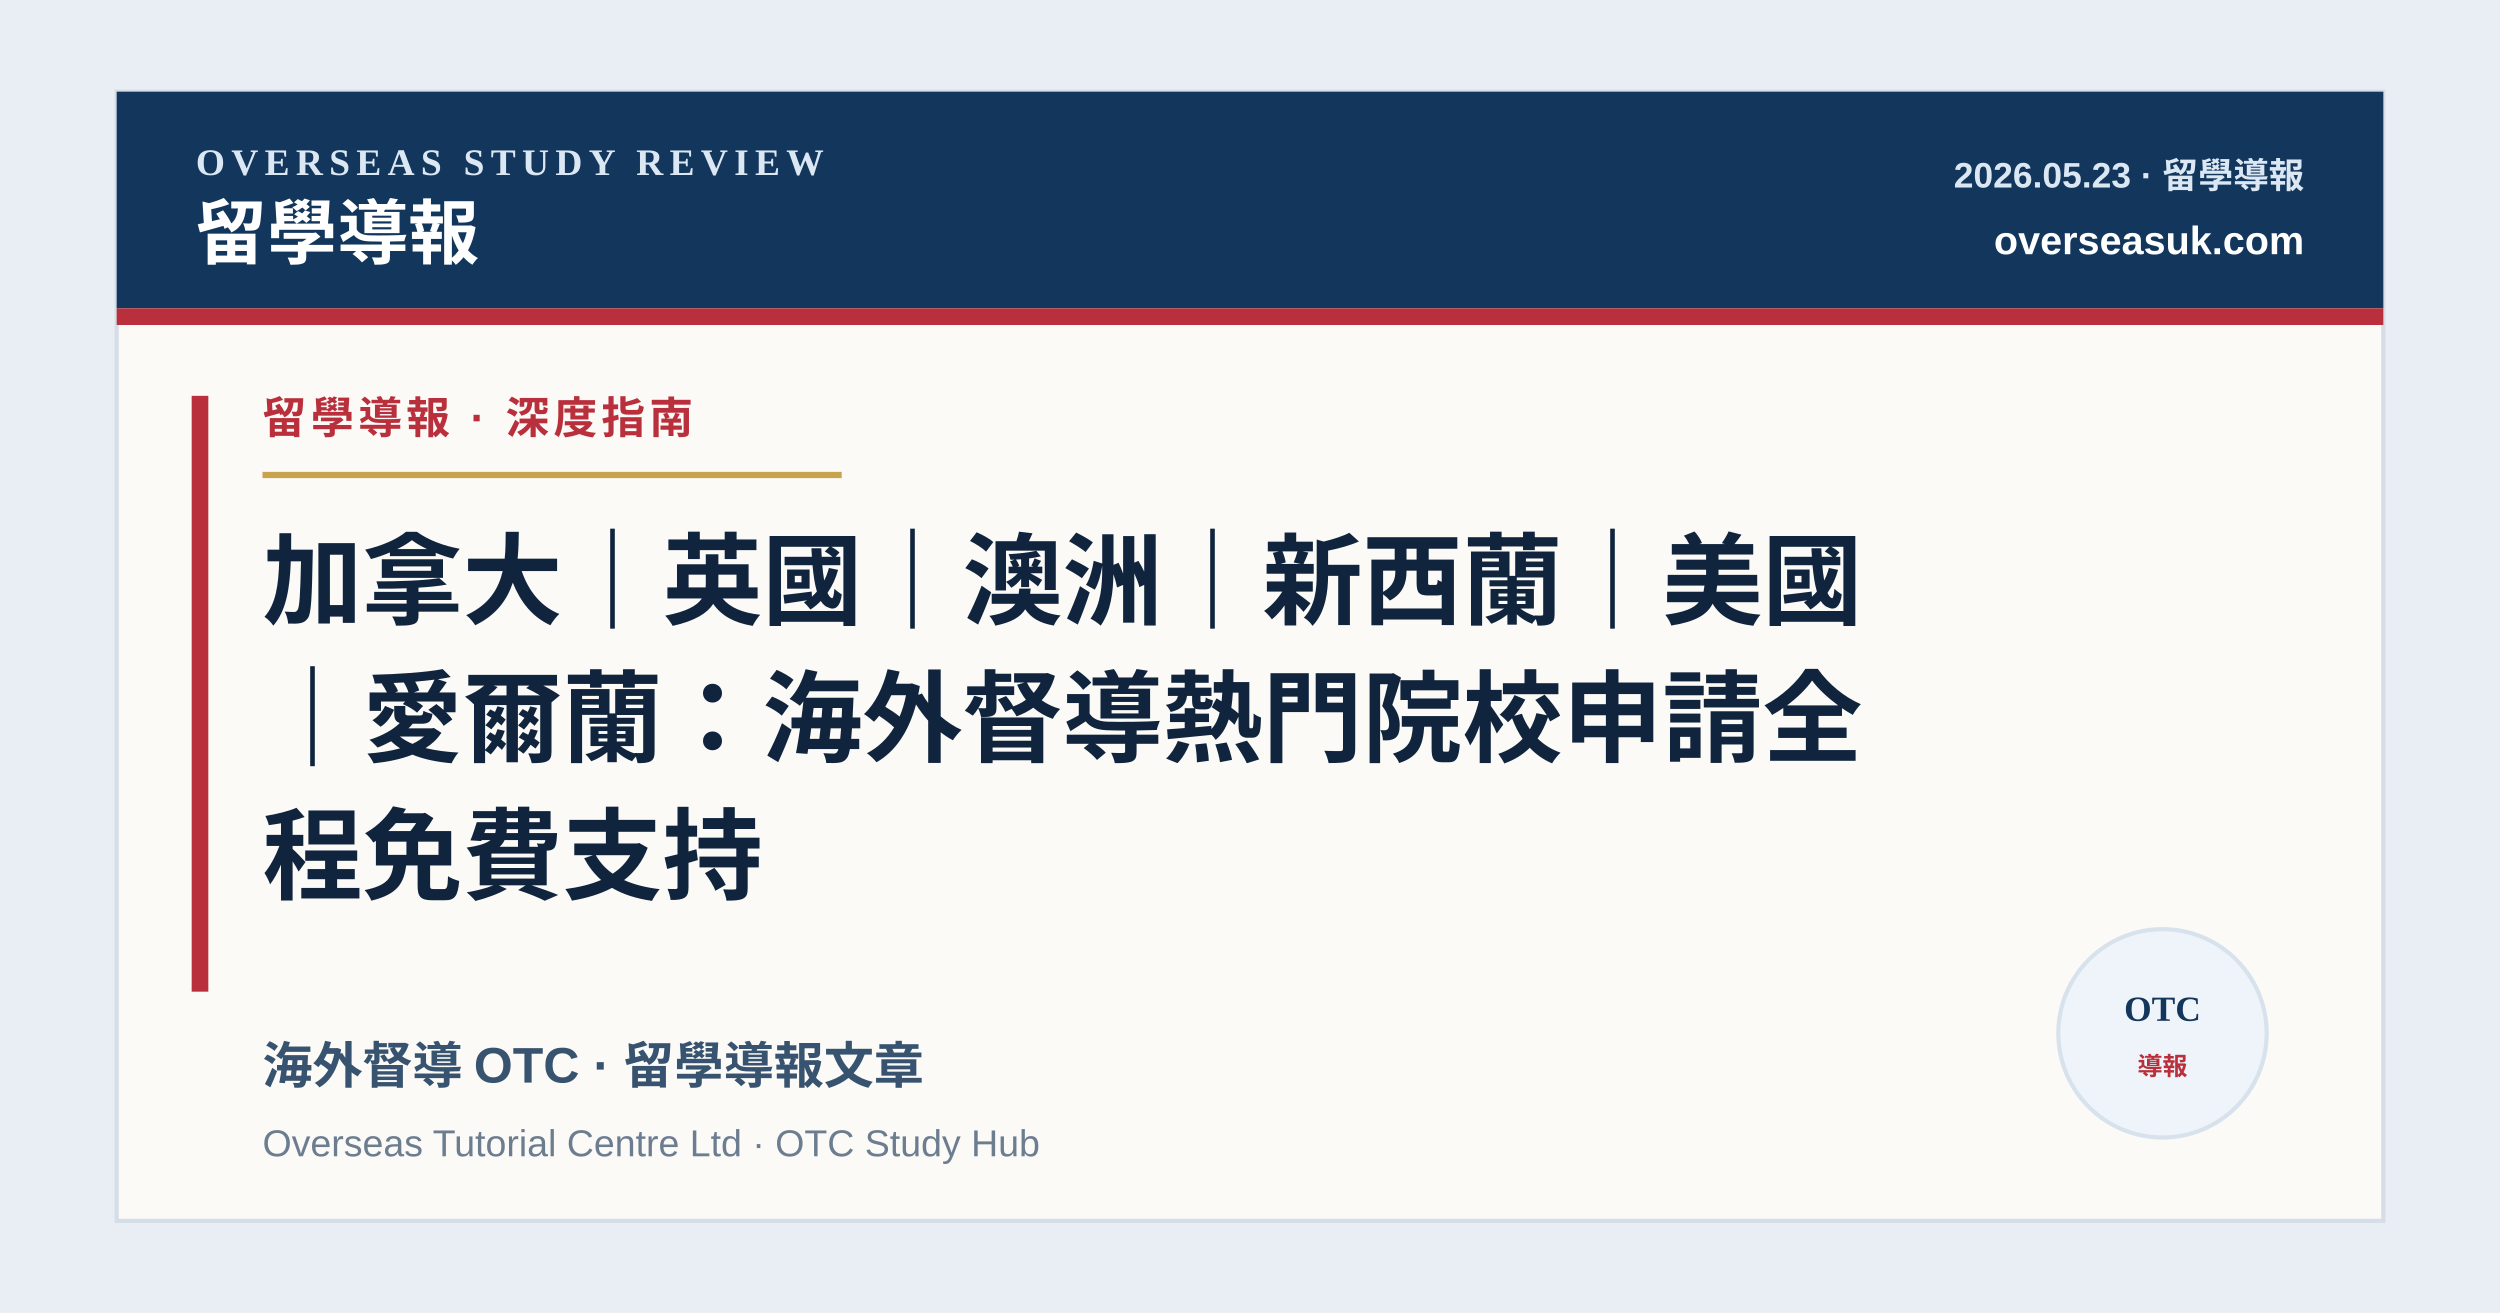
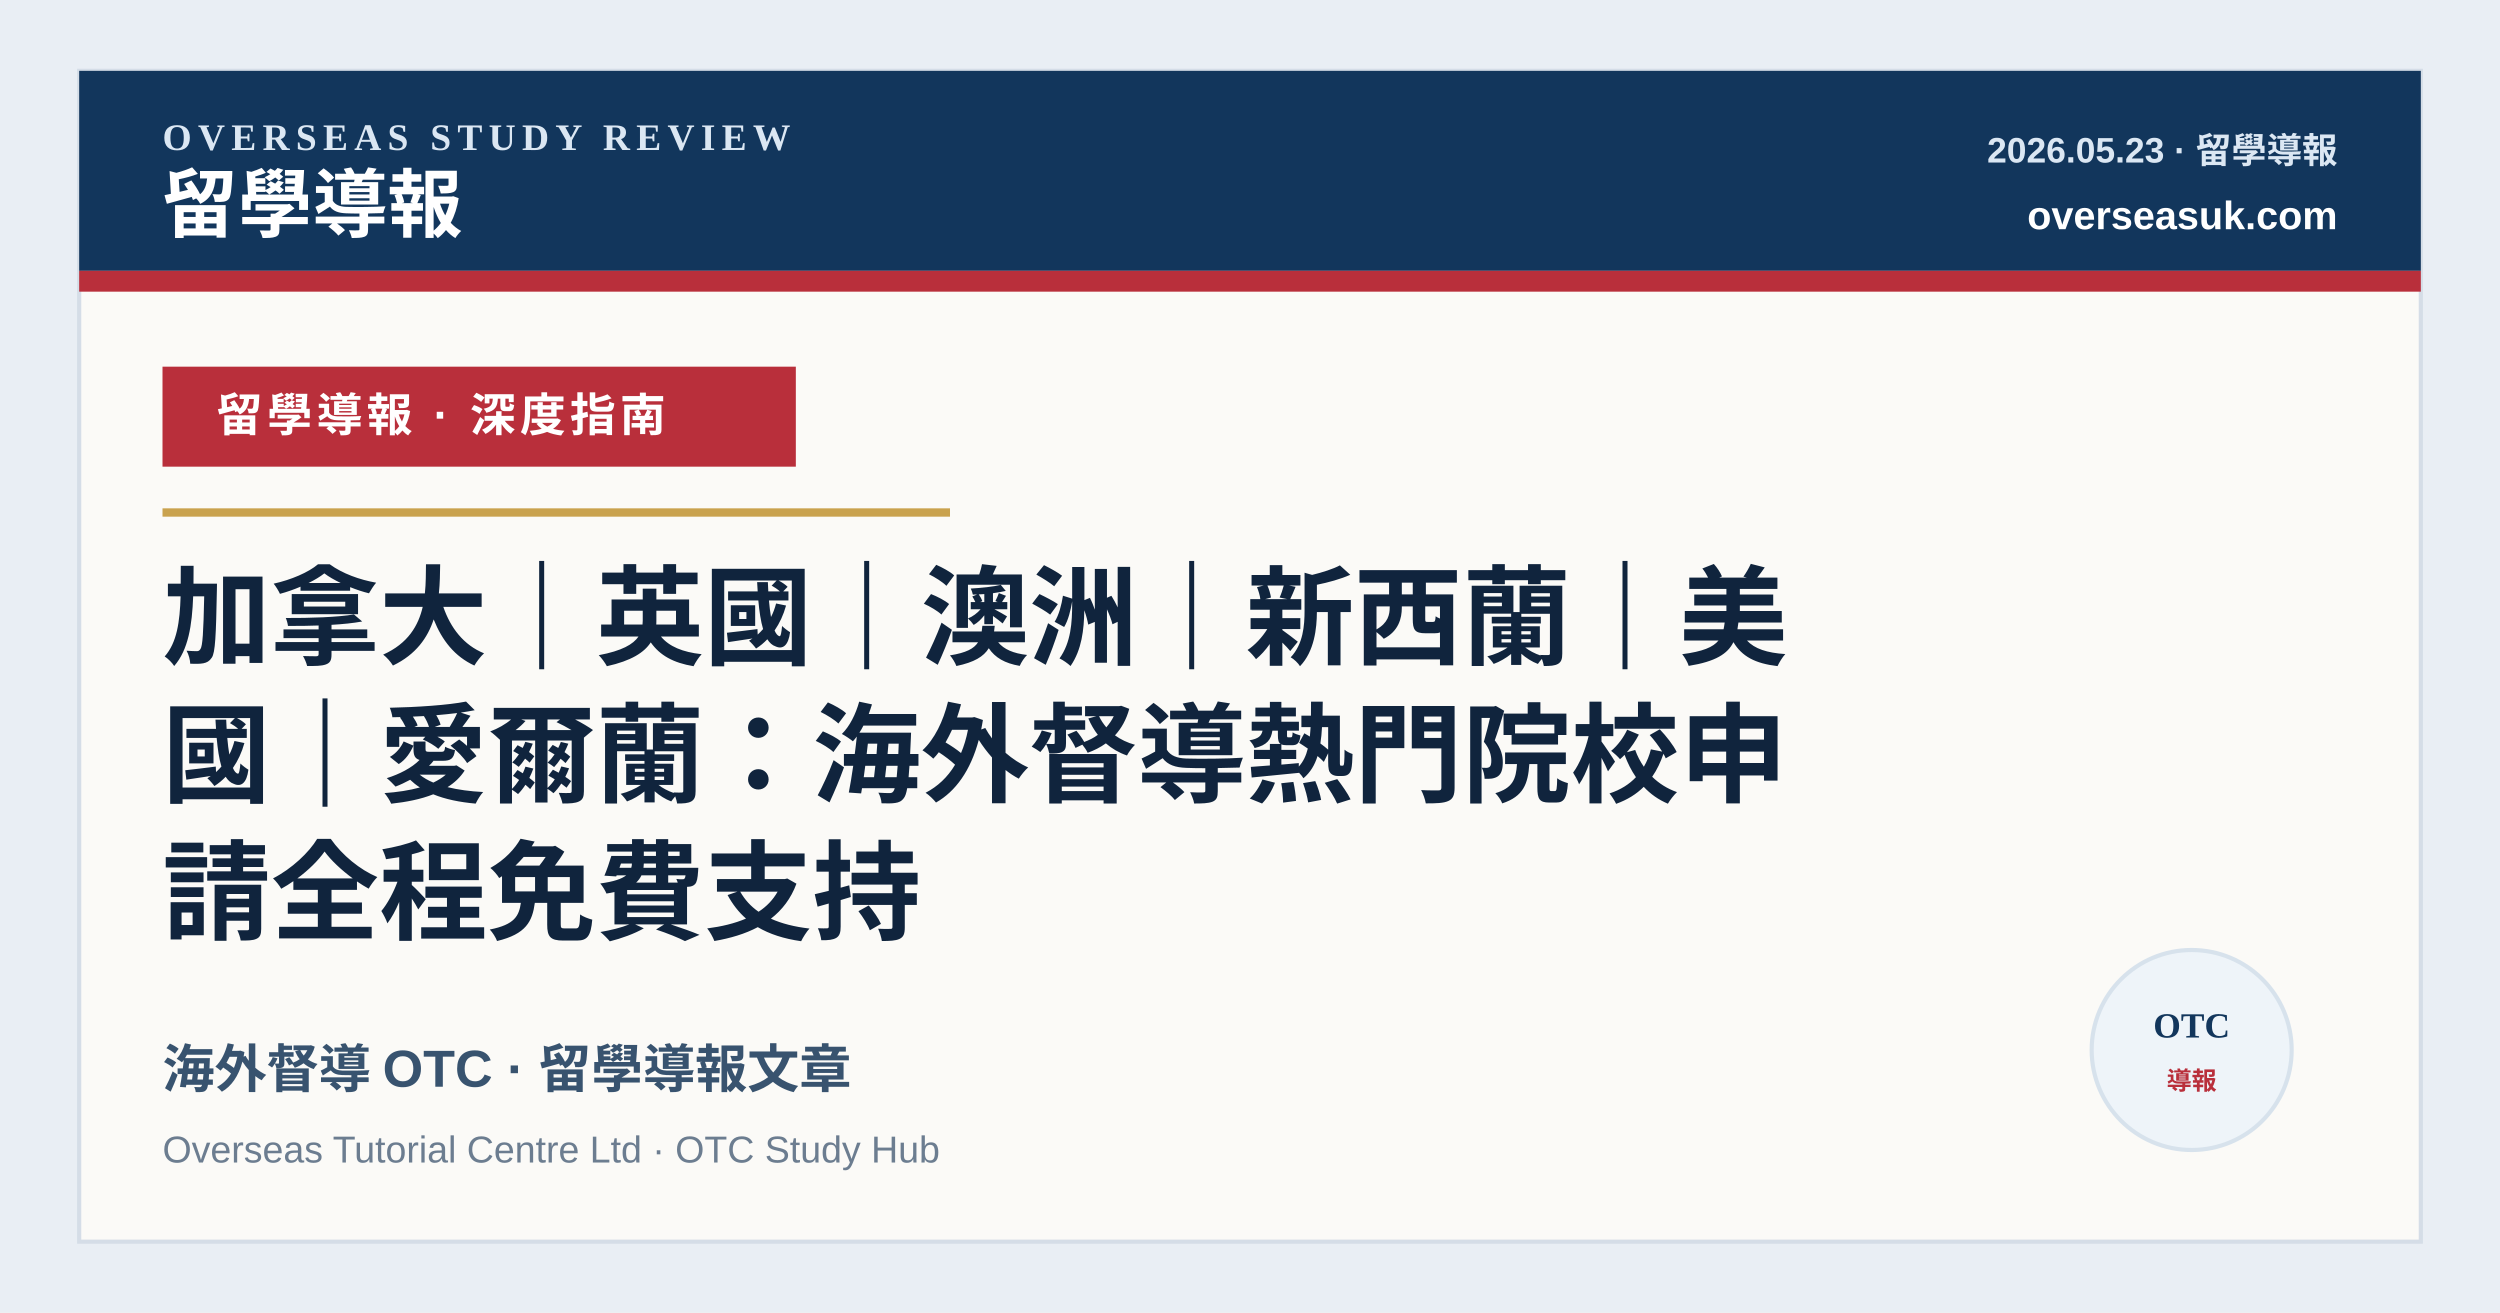
<svg xmlns="http://www.w3.org/2000/svg" width="1200" height="630" viewBox="0 0 1200 630">
  <rect width="1200" height="630" fill="#e9eef4" />
-   <rect x="56" y="44" width="1088" height="542" rx="0" fill="#fbfaf7" stroke="#d5dde7" stroke-width="2" />
-   <rect x="56" y="44" width="1088" height="104" fill="#12365c" />
-   <rect x="56" y="148" width="1088" height="8" fill="#b92f3b" />
-   <rect x="92" y="190" width="8" height="286" fill="#b92f3b" />
-   <text x="94" y="84" fill="#dbe7f3" font-family="Georgia, 'Times New Roman', serif" font-size="18" font-weight="700" letter-spacing="3">OVERSEAS STUDY REVIEW</text>
-   <text x="94" y="124" fill="#ffffff" font-family="'Noto Serif TC', 'Songti TC', Georgia, serif" font-size="34" font-weight="900">留學導報</text>
-   <text x="1106" y="90" text-anchor="end" fill="#dbe7f3" font-family="'Noto Sans TC', Arial, sans-serif" font-size="17" font-weight="700">2026.05.23 · 留學導報</text>
-   <text x="1106" y="122" text-anchor="end" fill="#ffffff" font-family="'Noto Sans TC', Arial, sans-serif" font-size="19" font-weight="800">overseasuk.com</text>
-   <text x="126" y="208" fill="#b92f3b" font-family="'Noto Sans TC', Arial, sans-serif" font-size="21" font-weight="900" letter-spacing="2">留學導報 · 深度指南</text>
-   <line x1="126" y1="228" x2="404" y2="228" stroke="#c9a24e" stroke-width="3" />
-   <text x="126" y="296" fill="#10243d" font-family="'Noto Serif TC', 'Songti TC', Georgia, serif" font-size="48" font-weight="900">加拿大｜英國｜澳洲｜新西蘭｜美國</text>
-   <text x="126" y="362" fill="#10243d" font-family="'Noto Serif TC', 'Songti TC', Georgia, serif" font-size="48" font-weight="900">｜愛爾蘭：海外督導熱門院校申請全</text>
-   <text x="126" y="428" fill="#10243d" font-family="'Noto Serif TC', 'Songti TC', Georgia, serif" font-size="48" font-weight="900">程免費支持</text>
-   <text x="126" y="520" fill="#38536f" font-family="'Noto Sans TC', Arial, sans-serif" font-size="24" font-weight="800">海外督導 OTC · 留學導報文章</text>
-   <text x="126" y="555" fill="#6c7d90" font-family="'Noto Sans TC', Arial, sans-serif" font-size="18">Overseas Tutorial Centre Ltd · OTC Study Hub</text>
-   <circle cx="1038" cy="496" r="50" fill="#eef4f9" stroke="#d7e2ec" stroke-width="2" />
-   <text x="1038" y="490" text-anchor="middle" fill="#12365c" font-family="Georgia, 'Times New Roman', serif" font-size="17" font-weight="800">OTC</text>
-   <text x="1038" y="516" text-anchor="middle" fill="#b92f3b" font-family="'Noto Sans TC', Arial, sans-serif" font-size="12" font-weight="900">導報</text>
+   <rect x="38" y="34" width="1124" height="562" fill="#fbfaf7" stroke="#d5dde7" stroke-width="2" />
+   <rect x="38" y="34" width="1124" height="96" fill="#12365c" />
+   <rect x="38" y="130" width="1124" height="10" fill="#b92f3b" />
+   <text x="78" y="72" fill="#dbe7f3" font-family="Georgia, 'Times New Roman', serif" font-size="18" font-weight="700" letter-spacing="3">OVERSEAS STUDY REVIEW</text>
+   <text x="78" y="111" fill="#ffffff" font-family="'Noto Serif TC', 'Songti TC', Georgia, serif" font-size="36" font-weight="900">留學導報</text>
+   <text x="1122" y="78" text-anchor="end" fill="#dbe7f3" font-family="'Noto Sans TC', Arial, sans-serif" font-size="17" font-weight="700">2026.05.23 · 留學導報</text>
+   <text x="1122" y="110" text-anchor="end" fill="#ffffff" font-family="'Noto Sans TC', Arial, sans-serif" font-size="19" font-weight="800">overseasuk.com</text>
+   <rect x="78" y="176" width="304" height="48" fill="#b92f3b" />
+   <text x="104" y="207" fill="#ffffff" font-family="'Noto Sans TC', Arial, sans-serif" font-size="22" font-weight="900" letter-spacing="2">留學導報 · 深度指南</text>
+   <line x1="78" y1="246" x2="456" y2="246" stroke="#c9a24e" stroke-width="4" />
+   <text x="78" y="315" fill="#10243d" font-family="'Noto Serif TC', 'Songti TC', Georgia, serif" font-size="52" font-weight="900">加拿大｜英國｜澳洲｜新西蘭｜美</text>
+   <text x="78" y="381" fill="#10243d" font-family="'Noto Serif TC', 'Songti TC', Georgia, serif" font-size="52" font-weight="900">國｜愛爾蘭：海外督導熱門院校申</text>
+   <text x="78" y="447" fill="#10243d" font-family="'Noto Serif TC', 'Songti TC', Georgia, serif" font-size="52" font-weight="900">請全程免費支持</text>
+   <text x="78" y="522" fill="#38536f" font-family="'Noto Sans TC', Arial, sans-serif" font-size="25" font-weight="900">海外督導 OTC · 留學導報文章</text>
+   <text x="78" y="558" fill="#6c7d90" font-family="'Noto Sans TC', Arial, sans-serif" font-size="18">Overseas Tutorial Centre Ltd · OTC Study Hub</text>
+   <circle cx="1052" cy="504" r="48" fill="#eef4f9" stroke="#d7e2ec" stroke-width="2" />
+   <text x="1052" y="498" text-anchor="middle" fill="#12365c" font-family="Georgia, 'Times New Roman', serif" font-size="17" font-weight="800">OTC</text>
+   <text x="1052" y="523" text-anchor="middle" fill="#b92f3b" font-family="'Noto Sans TC', Arial, sans-serif" font-size="12" font-weight="900">導報</text>
</svg>
